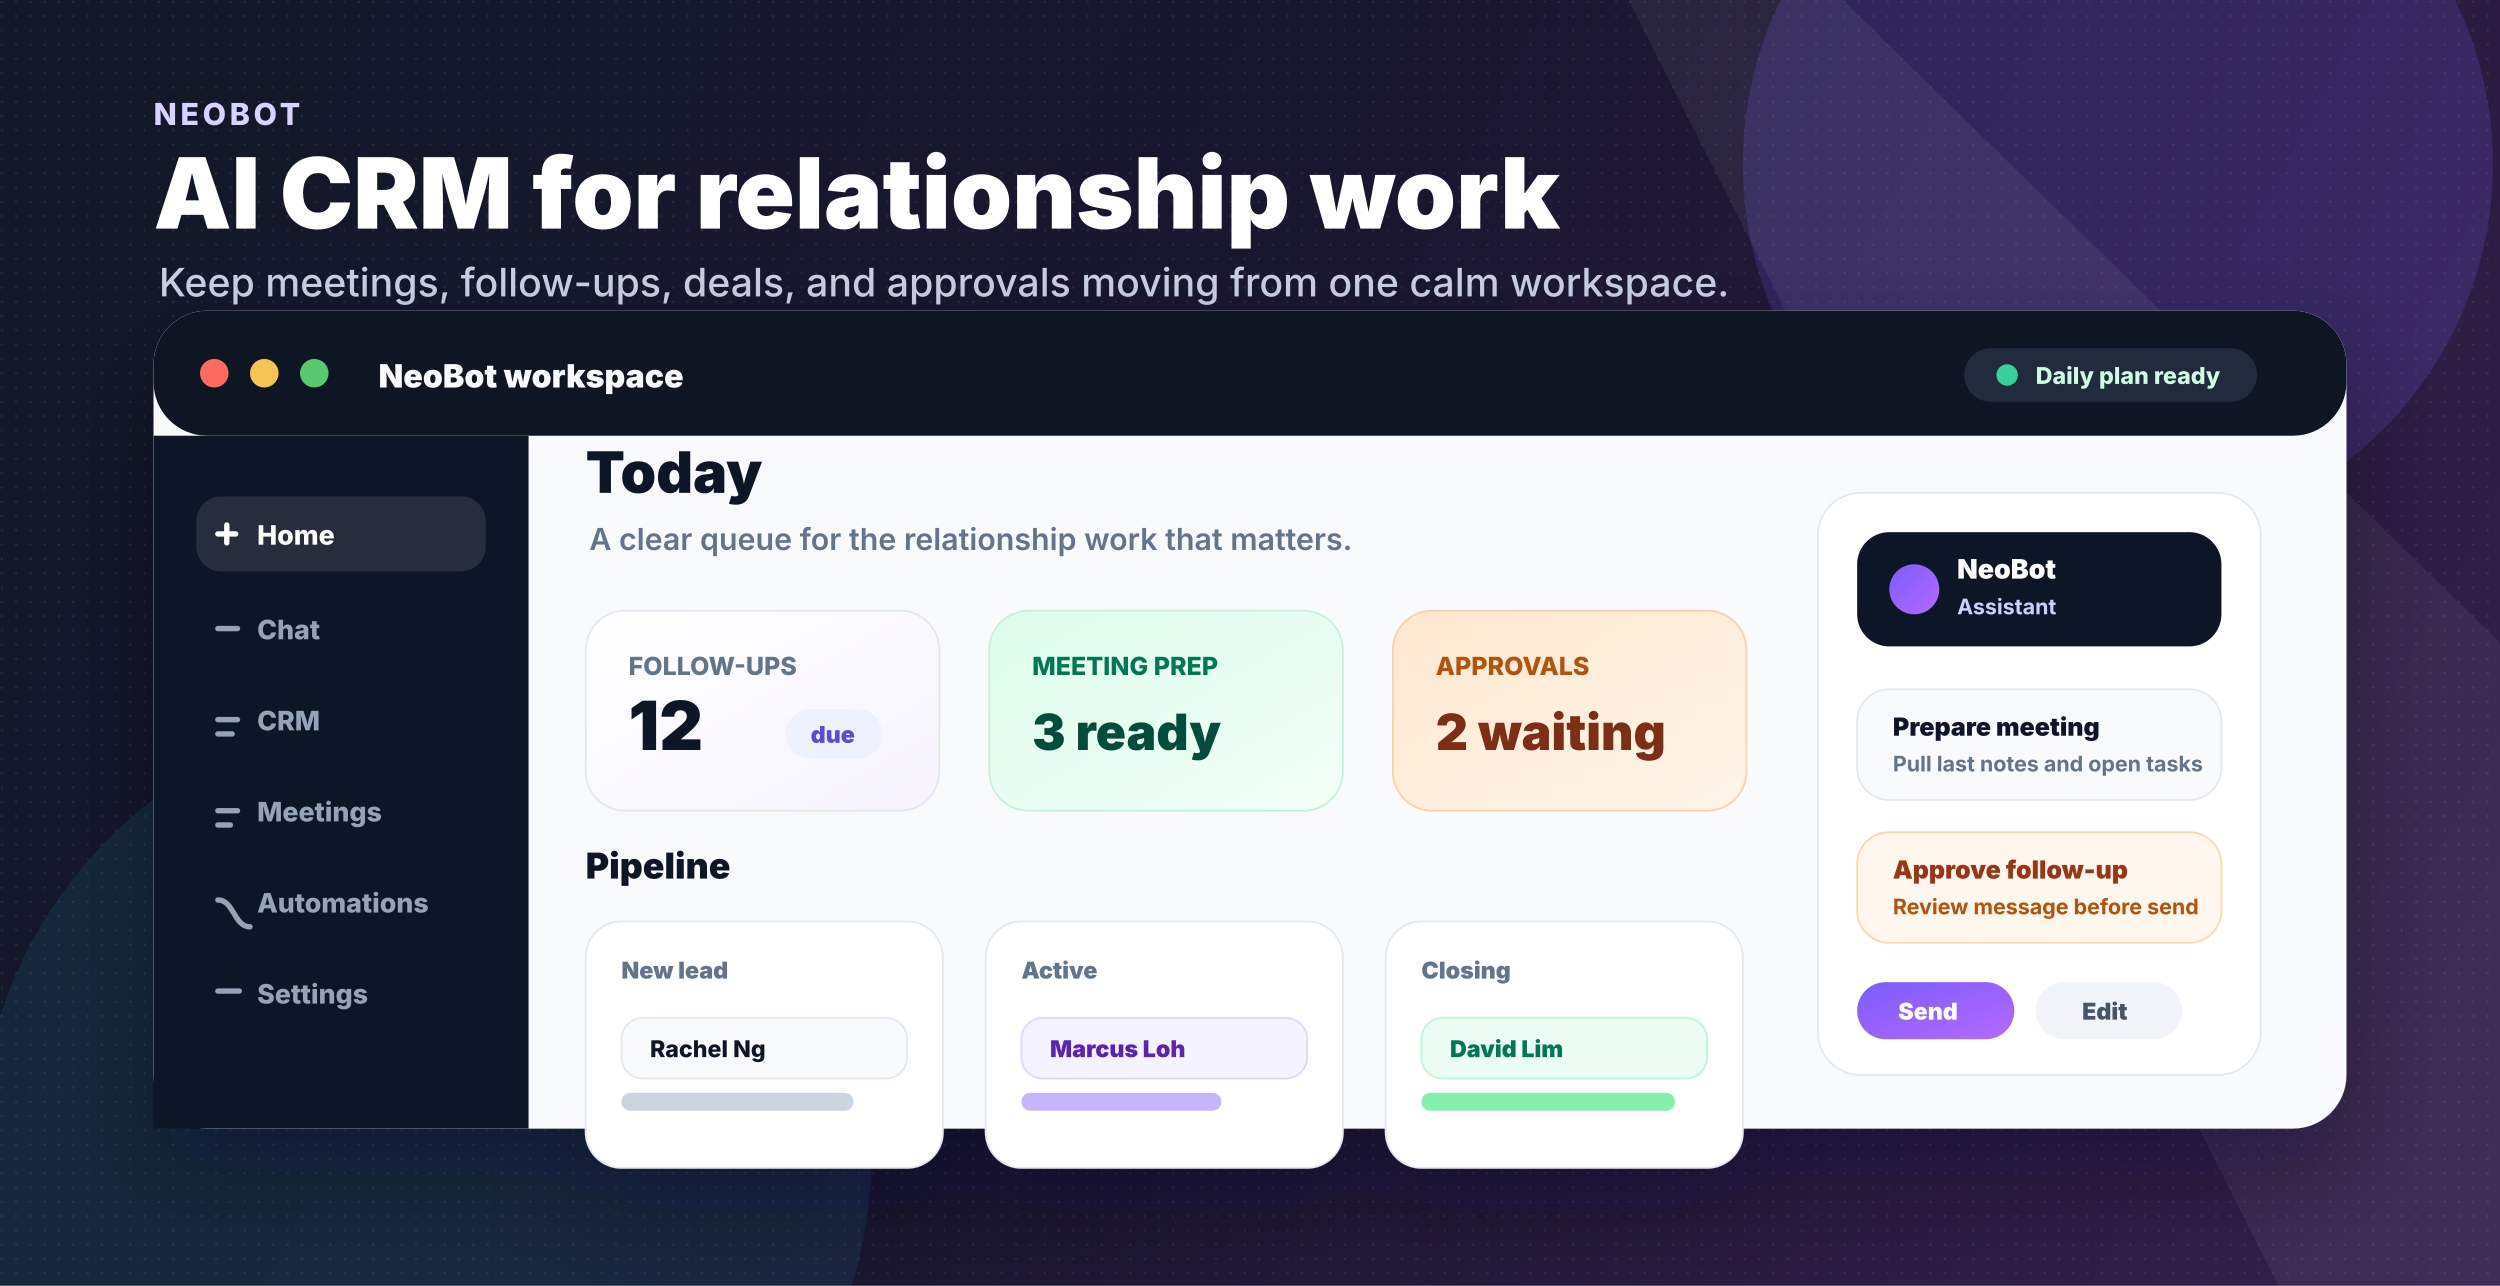
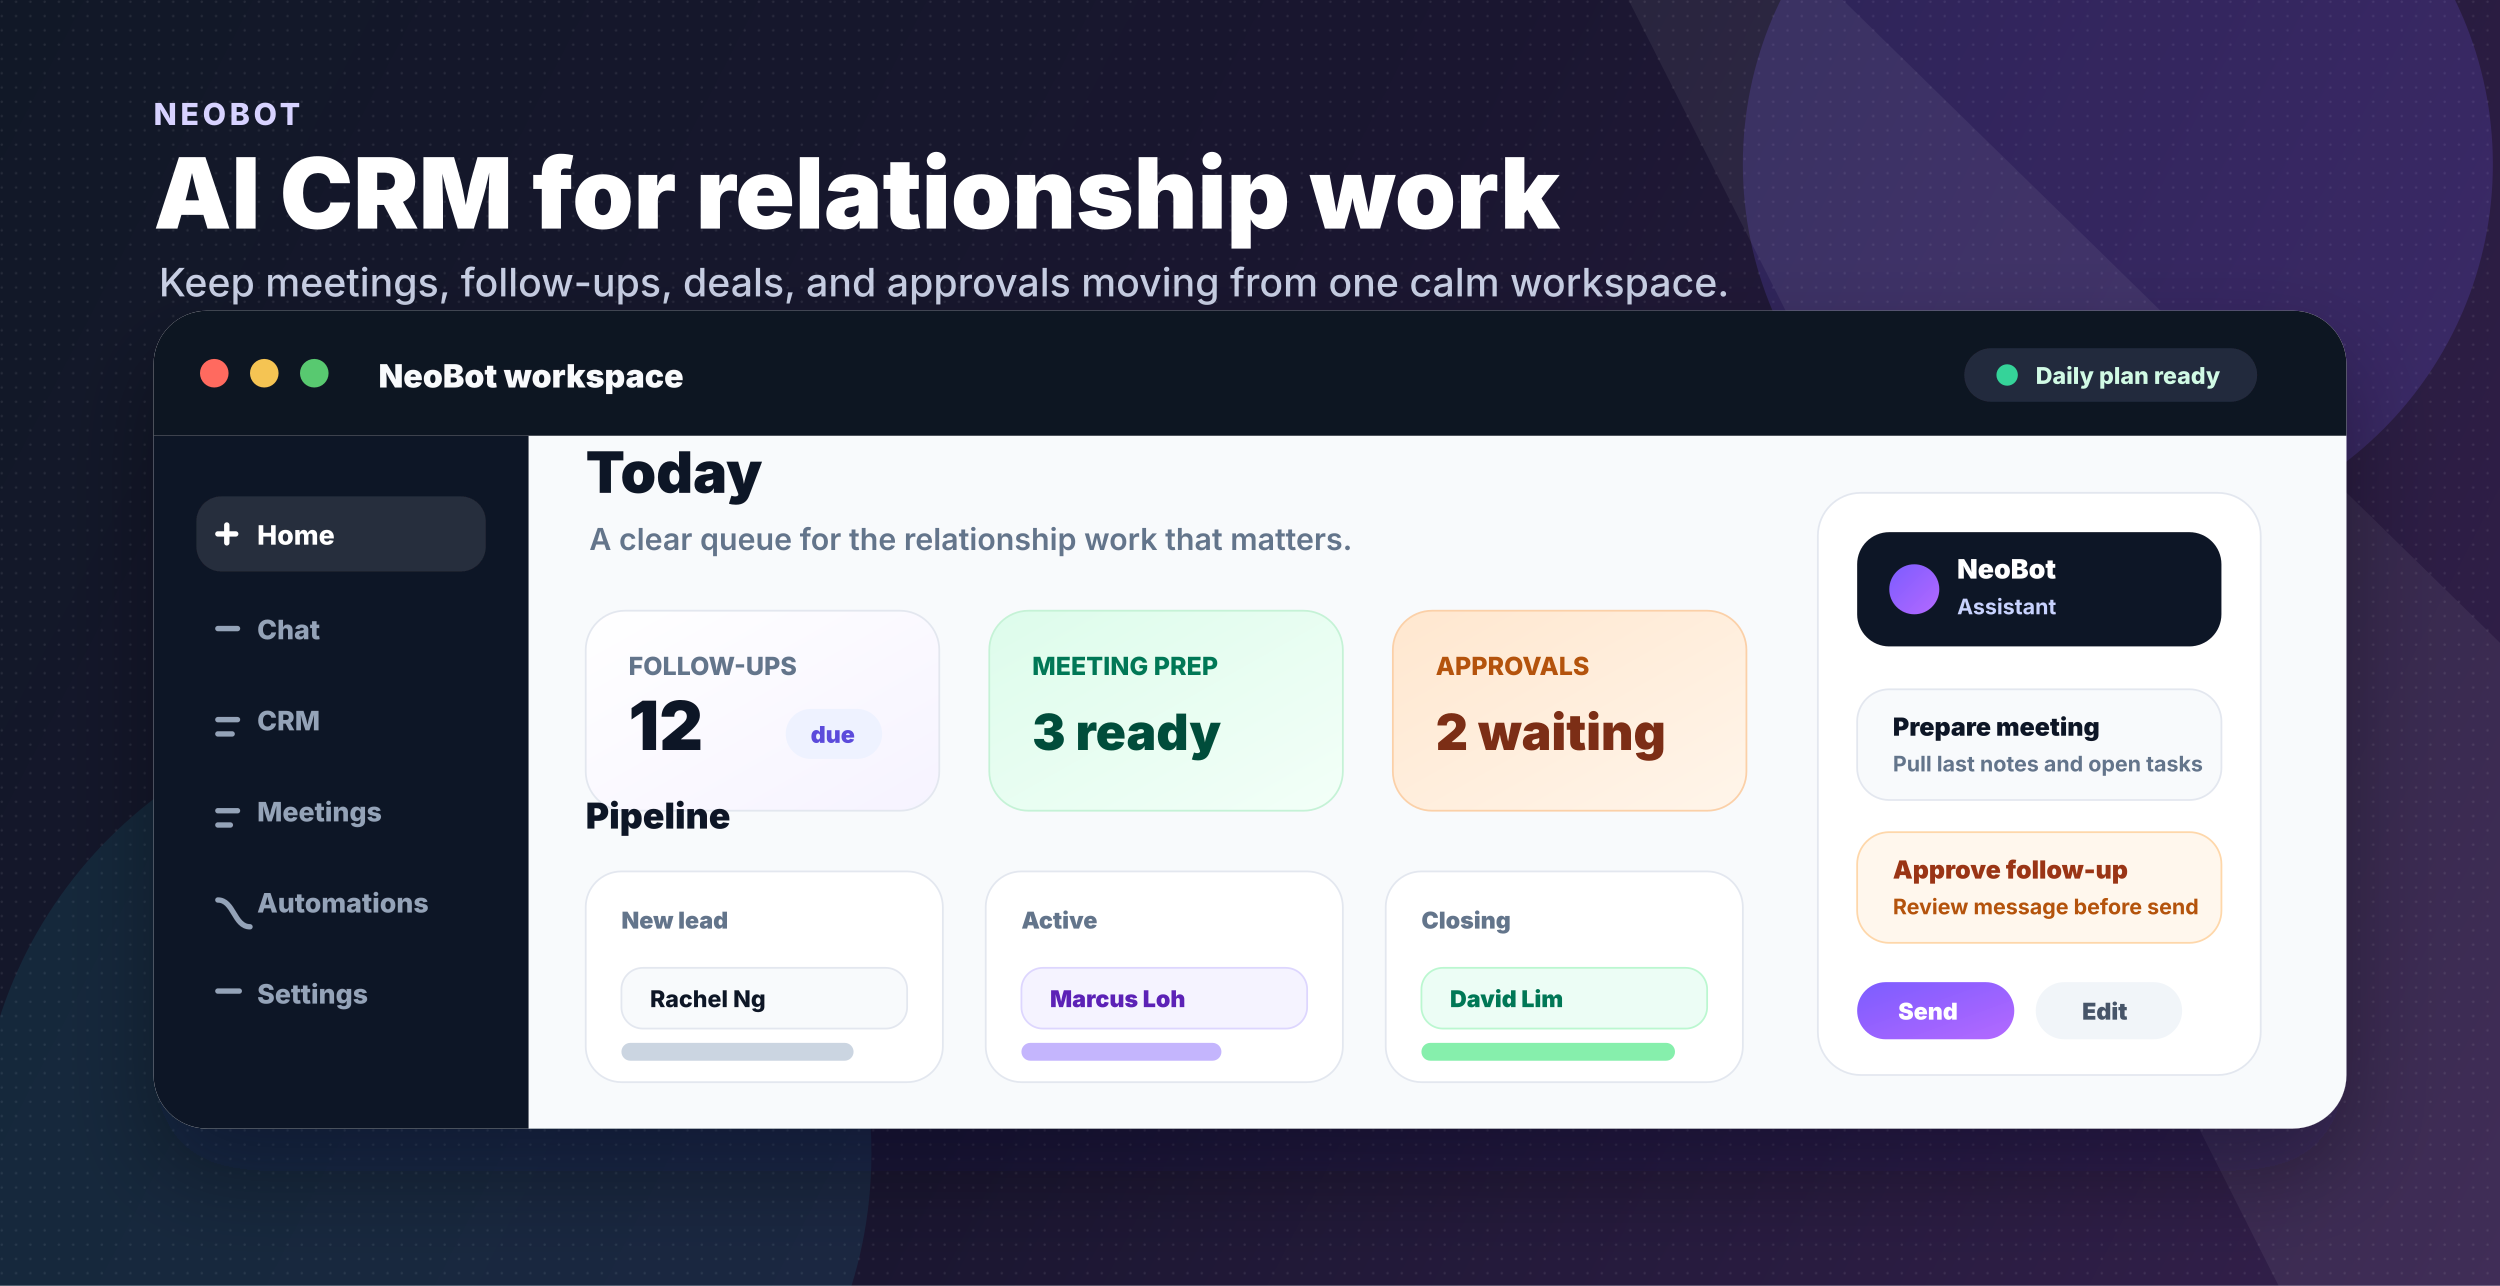
<svg xmlns="http://www.w3.org/2000/svg" width="1400" height="720" viewBox="0 0 1400 720" fill="none" role="img" aria-labelledby="title desc">
  <defs>
    <linearGradient id="bg" x1="0" y1="0" x2="1400" y2="720" gradientUnits="userSpaceOnUse">
      <stop stop-color="#111827" />
      <stop offset="0.48" stop-color="#1A1630" />
      <stop offset="1" stop-color="#34204C" />
    </linearGradient>
    <linearGradient id="card" x1="0" y1="0" x2="1" y2="1">
      <stop stop-color="#FFFFFF" />
      <stop offset="1" stop-color="#F6F3FF" />
    </linearGradient>
    <linearGradient id="violet" x1="0" y1="0" x2="1" y2="1">
      <stop stop-color="#7C5CFF" />
      <stop offset="1" stop-color="#B469FF" />
    </linearGradient>
    <linearGradient id="peach" x1="0" y1="0" x2="1" y2="1">
      <stop stop-color="#FFE7CF" />
      <stop offset="1" stop-color="#FFF5EA" />
    </linearGradient>
    <linearGradient id="mint" x1="0" y1="0" x2="1" y2="1">
      <stop stop-color="#DDFCEB" />
      <stop offset="1" stop-color="#F3FFF8" />
    </linearGradient>
    <filter id="shadow" x="-20%" y="-20%" width="140%" height="150%" color-interpolation-filters="sRGB">
      <feDropShadow dx="0" dy="24" stdDeviation="26" flood-color="#070A12" flood-opacity="0.34" />
    </filter>
    <pattern id="grain" width="8" height="8" patternUnits="userSpaceOnUse">
      <circle cx="1" cy="1" r="0.7" fill="#FFFFFF" opacity="0.08" />
    </pattern>
  </defs>
  <rect width="1400" height="720" fill="url(#bg)" />
  <rect width="1400" height="720" fill="url(#grain)" />
  <circle cx="1186" cy="92" r="210" fill="#7C5CFF" opacity="0.18" />
  <circle cx="238" cy="646" r="250" fill="#22D3EE" opacity="0.09" />
  <path d="M1032 0L1400 360V720H1276L912 0H1032Z" fill="#FFFFFF" opacity="0.06" />
  <g transform="translate(86 70)">
    <text x="0" y="0" fill="#D7D2FF" font-family="Inter, Arial, sans-serif" font-size="17" font-weight="800" letter-spacing="0.12em">NEOBOT</text>
    <text x="0" y="58" fill="#FFFFFF" font-family="Inter, Arial, sans-serif" font-size="55" font-weight="850">AI CRM for relationship work</text>
    <text x="3" y="96" fill="#C9D0E5" font-family="Inter, Arial, sans-serif" font-size="22" font-weight="500">Keep meetings, follow-ups, deals, and approvals moving from one calm workspace.</text>
  </g>
  <g transform="translate(86 174)" filter="url(#shadow)">
    <rect width="1228" height="458" rx="30" fill="#F8FAFC" />
-     <rect width="1228" height="70" rx="30" fill="#101521" />
+     <path d="M30 0H1198C1214.6 0 1228 13.4 1228 30V70H0V30C0 13.4 13.4 0 30 0Z" fill="#101521" />
    <circle cx="34" cy="35" r="8" fill="#FF6B5E" />
    <circle cx="62" cy="35" r="8" fill="#F5C453" />
    <circle cx="90" cy="35" r="8" fill="#58C970" />
    <text x="126" y="43" fill="#F8FAFC" font-family="Inter, Arial, sans-serif" font-size="18" font-weight="850">NeoBot workspace</text>
    <rect x="1014" y="21" width="164" height="30" rx="15" fill="#222B3D" />
    <circle cx="1038" cy="36" r="6" fill="#34D399" />
    <text x="1054" y="41" fill="#D1FAE5" font-family="Inter, Arial, sans-serif" font-size="13" font-weight="800">Daily plan ready</text>
-     <rect x="0" y="70" width="210" height="388" rx="0" fill="#111827" />
+     <path d="M0 70H210V458H30C13.4 458 0 444.6 0 428V70Z" fill="#111827" />
    <g font-family="Inter, Arial, sans-serif" font-size="15" font-weight="800">
      <rect x="24" y="104" width="162" height="42" rx="14" fill="#FFFFFF" opacity="0.1" />
      <text x="58" y="131" fill="#FFFFFF">Home</text>
      <text x="58" y="184" fill="#94A3B8">Chat</text>
      <text x="58" y="235" fill="#94A3B8">CRM</text>
      <text x="58" y="286" fill="#94A3B8">Meetings</text>
      <text x="58" y="337" fill="#94A3B8">Automations</text>
      <text x="58" y="388" fill="#94A3B8">Settings</text>
    </g>
    <g fill="none" stroke-linecap="round" stroke-width="3">
      <path d="M36 125H46M41 120V130" stroke="#FFFFFF" />
      <path d="M36 178H47" stroke="#94A3B8" />
      <path d="M36 229H47M36 237H44" stroke="#94A3B8" />
      <path d="M36 280H47M36 288H43" stroke="#94A3B8" />
      <path d="M36 330C45 330 45 345 54 345" stroke="#94A3B8" />
      <path d="M36 381H48" stroke="#94A3B8" />
    </g>
    <g transform="translate(242 102)">
      <text x="0" y="0" fill="#111827" font-family="Inter, Arial, sans-serif" font-size="32" font-weight="850">Today</text>
      <text x="2" y="32" fill="#64748B" font-family="Inter, Arial, sans-serif" font-size="17" font-weight="600">A clear queue for the relationship work that matters.</text>
      <g transform="translate(0 66)">
        <rect width="198" height="112" rx="22" fill="url(#card)" stroke="#E3E7EF" />
        <text x="24" y="36" fill="#64748B" font-family="Inter, Arial, sans-serif" font-size="14" font-weight="800">FOLLOW-UPS</text>
        <text x="24" y="78" fill="#111827" font-family="Inter, Arial, sans-serif" font-size="38" font-weight="850">12</text>
        <rect x="112" y="55" width="54" height="28" rx="14" fill="#EEF2FF" />
        <text x="126" y="74" fill="#5B4BDB" font-family="Inter, Arial, sans-serif" font-size="13" font-weight="850">due</text>
      </g>
      <g transform="translate(226 66)">
        <rect width="198" height="112" rx="22" fill="url(#mint)" stroke="#C5F2D6" />
        <text x="24" y="36" fill="#047857" font-family="Inter, Arial, sans-serif" font-size="14" font-weight="800">MEETING PREP</text>
        <text x="24" y="78" fill="#064E3B" font-family="Inter, Arial, sans-serif" font-size="28" font-weight="850">3 ready</text>
      </g>
      <g transform="translate(452 66)">
        <rect width="198" height="112" rx="22" fill="url(#peach)" stroke="#FBD0A8" />
        <text x="24" y="36" fill="#B45309" font-family="Inter, Arial, sans-serif" font-size="14" font-weight="800">APPROVALS</text>
        <text x="24" y="78" fill="#7C2D12" font-family="Inter, Arial, sans-serif" font-size="28" font-weight="850">2 waiting</text>
      </g>
-       <g transform="translate(0 216)">
+       <g transform="translate(0 188)">
        <text x="0" y="0" fill="#111827" font-family="Inter, Arial, sans-serif" font-size="20" font-weight="850">Pipeline</text>
-         <rect x="0" y="24" width="200" height="138" rx="20" fill="#FFFFFF" stroke="#E3E7EF" />
+         <rect x="0" y="24" width="200" height="118" rx="20" fill="#FFFFFF" stroke="#E3E7EF" />
        <text x="20" y="56" fill="#64748B" font-family="Inter, Arial, sans-serif" font-size="13" font-weight="850">New lead</text>
        <rect x="20" y="78" width="160" height="34" rx="12" fill="#F8FAFC" stroke="#E3E7EF" />
        <text x="36" y="100" fill="#111827" font-family="Inter, Arial, sans-serif" font-size="13" font-weight="800">Rachel Ng</text>
        <rect x="20" y="120" width="130" height="10" rx="5" fill="#CBD5E1" />
-         <rect x="224" y="24" width="200" height="138" rx="20" fill="#FFFFFF" stroke="#E3E7EF" />
+         <rect x="224" y="24" width="200" height="118" rx="20" fill="#FFFFFF" stroke="#E3E7EF" />
        <text x="244" y="56" fill="#64748B" font-family="Inter, Arial, sans-serif" font-size="13" font-weight="850">Active</text>
        <rect x="244" y="78" width="160" height="34" rx="12" fill="#F5F3FF" stroke="#DDD6FE" />
        <text x="260" y="100" fill="#5B21B6" font-family="Inter, Arial, sans-serif" font-size="13" font-weight="850">Marcus Loh</text>
        <rect x="244" y="120" width="112" height="10" rx="5" fill="#C4B5FD" />
-         <rect x="448" y="24" width="200" height="138" rx="20" fill="#FFFFFF" stroke="#E3E7EF" />
+         <rect x="448" y="24" width="200" height="118" rx="20" fill="#FFFFFF" stroke="#E3E7EF" />
        <text x="468" y="56" fill="#64748B" font-family="Inter, Arial, sans-serif" font-size="13" font-weight="850">Closing</text>
        <rect x="468" y="78" width="160" height="34" rx="12" fill="#ECFDF5" stroke="#BBF7D0" />
        <text x="484" y="100" fill="#047857" font-family="Inter, Arial, sans-serif" font-size="13" font-weight="850">David Lim</text>
        <rect x="468" y="120" width="142" height="10" rx="5" fill="#86EFAC" />
      </g>
    </g>
    <g transform="translate(932 102)">
      <rect width="248" height="326" rx="24" fill="#FFFFFF" stroke="#E3E7EF" />
      <rect x="22" y="22" width="204" height="64" rx="18" fill="#111827" />
      <circle cx="54" cy="54" r="14" fill="url(#violet)" />
      <text x="78" y="48" fill="#FFFFFF" font-family="Inter, Arial, sans-serif" font-size="15" font-weight="850">NeoBot</text>
      <text x="78" y="68" fill="#C7D2FE" font-family="Inter, Arial, sans-serif" font-size="12" font-weight="700">Assistant</text>
      <rect x="22" y="110" width="204" height="62" rx="18" fill="#F8FAFC" stroke="#E3E7EF" />
      <text x="42" y="136" fill="#111827" font-family="Inter, Arial, sans-serif" font-size="14" font-weight="850">Prepare meeting</text>
      <text x="42" y="156" fill="#64748B" font-family="Inter, Arial, sans-serif" font-size="12" font-weight="650">Pull last notes and open tasks</text>
      <rect x="22" y="190" width="204" height="62" rx="18" fill="#FFF7ED" stroke="#FED7AA" />
      <text x="42" y="216" fill="#9A3412" font-family="Inter, Arial, sans-serif" font-size="14" font-weight="850">Approve follow-up</text>
      <text x="42" y="236" fill="#B45309" font-family="Inter, Arial, sans-serif" font-size="12" font-weight="650">Review message before send</text>
      <rect x="22" y="274" width="88" height="32" rx="16" fill="url(#violet)" />
      <text x="45" y="295" fill="#FFFFFF" font-family="Inter, Arial, sans-serif" font-size="13" font-weight="850">Send</text>
      <rect x="122" y="274" width="82" height="32" rx="16" fill="#F1F5F9" />
      <text x="148" y="295" fill="#475569" font-family="Inter, Arial, sans-serif" font-size="13" font-weight="850">Edit</text>
    </g>
  </g>
</svg>
